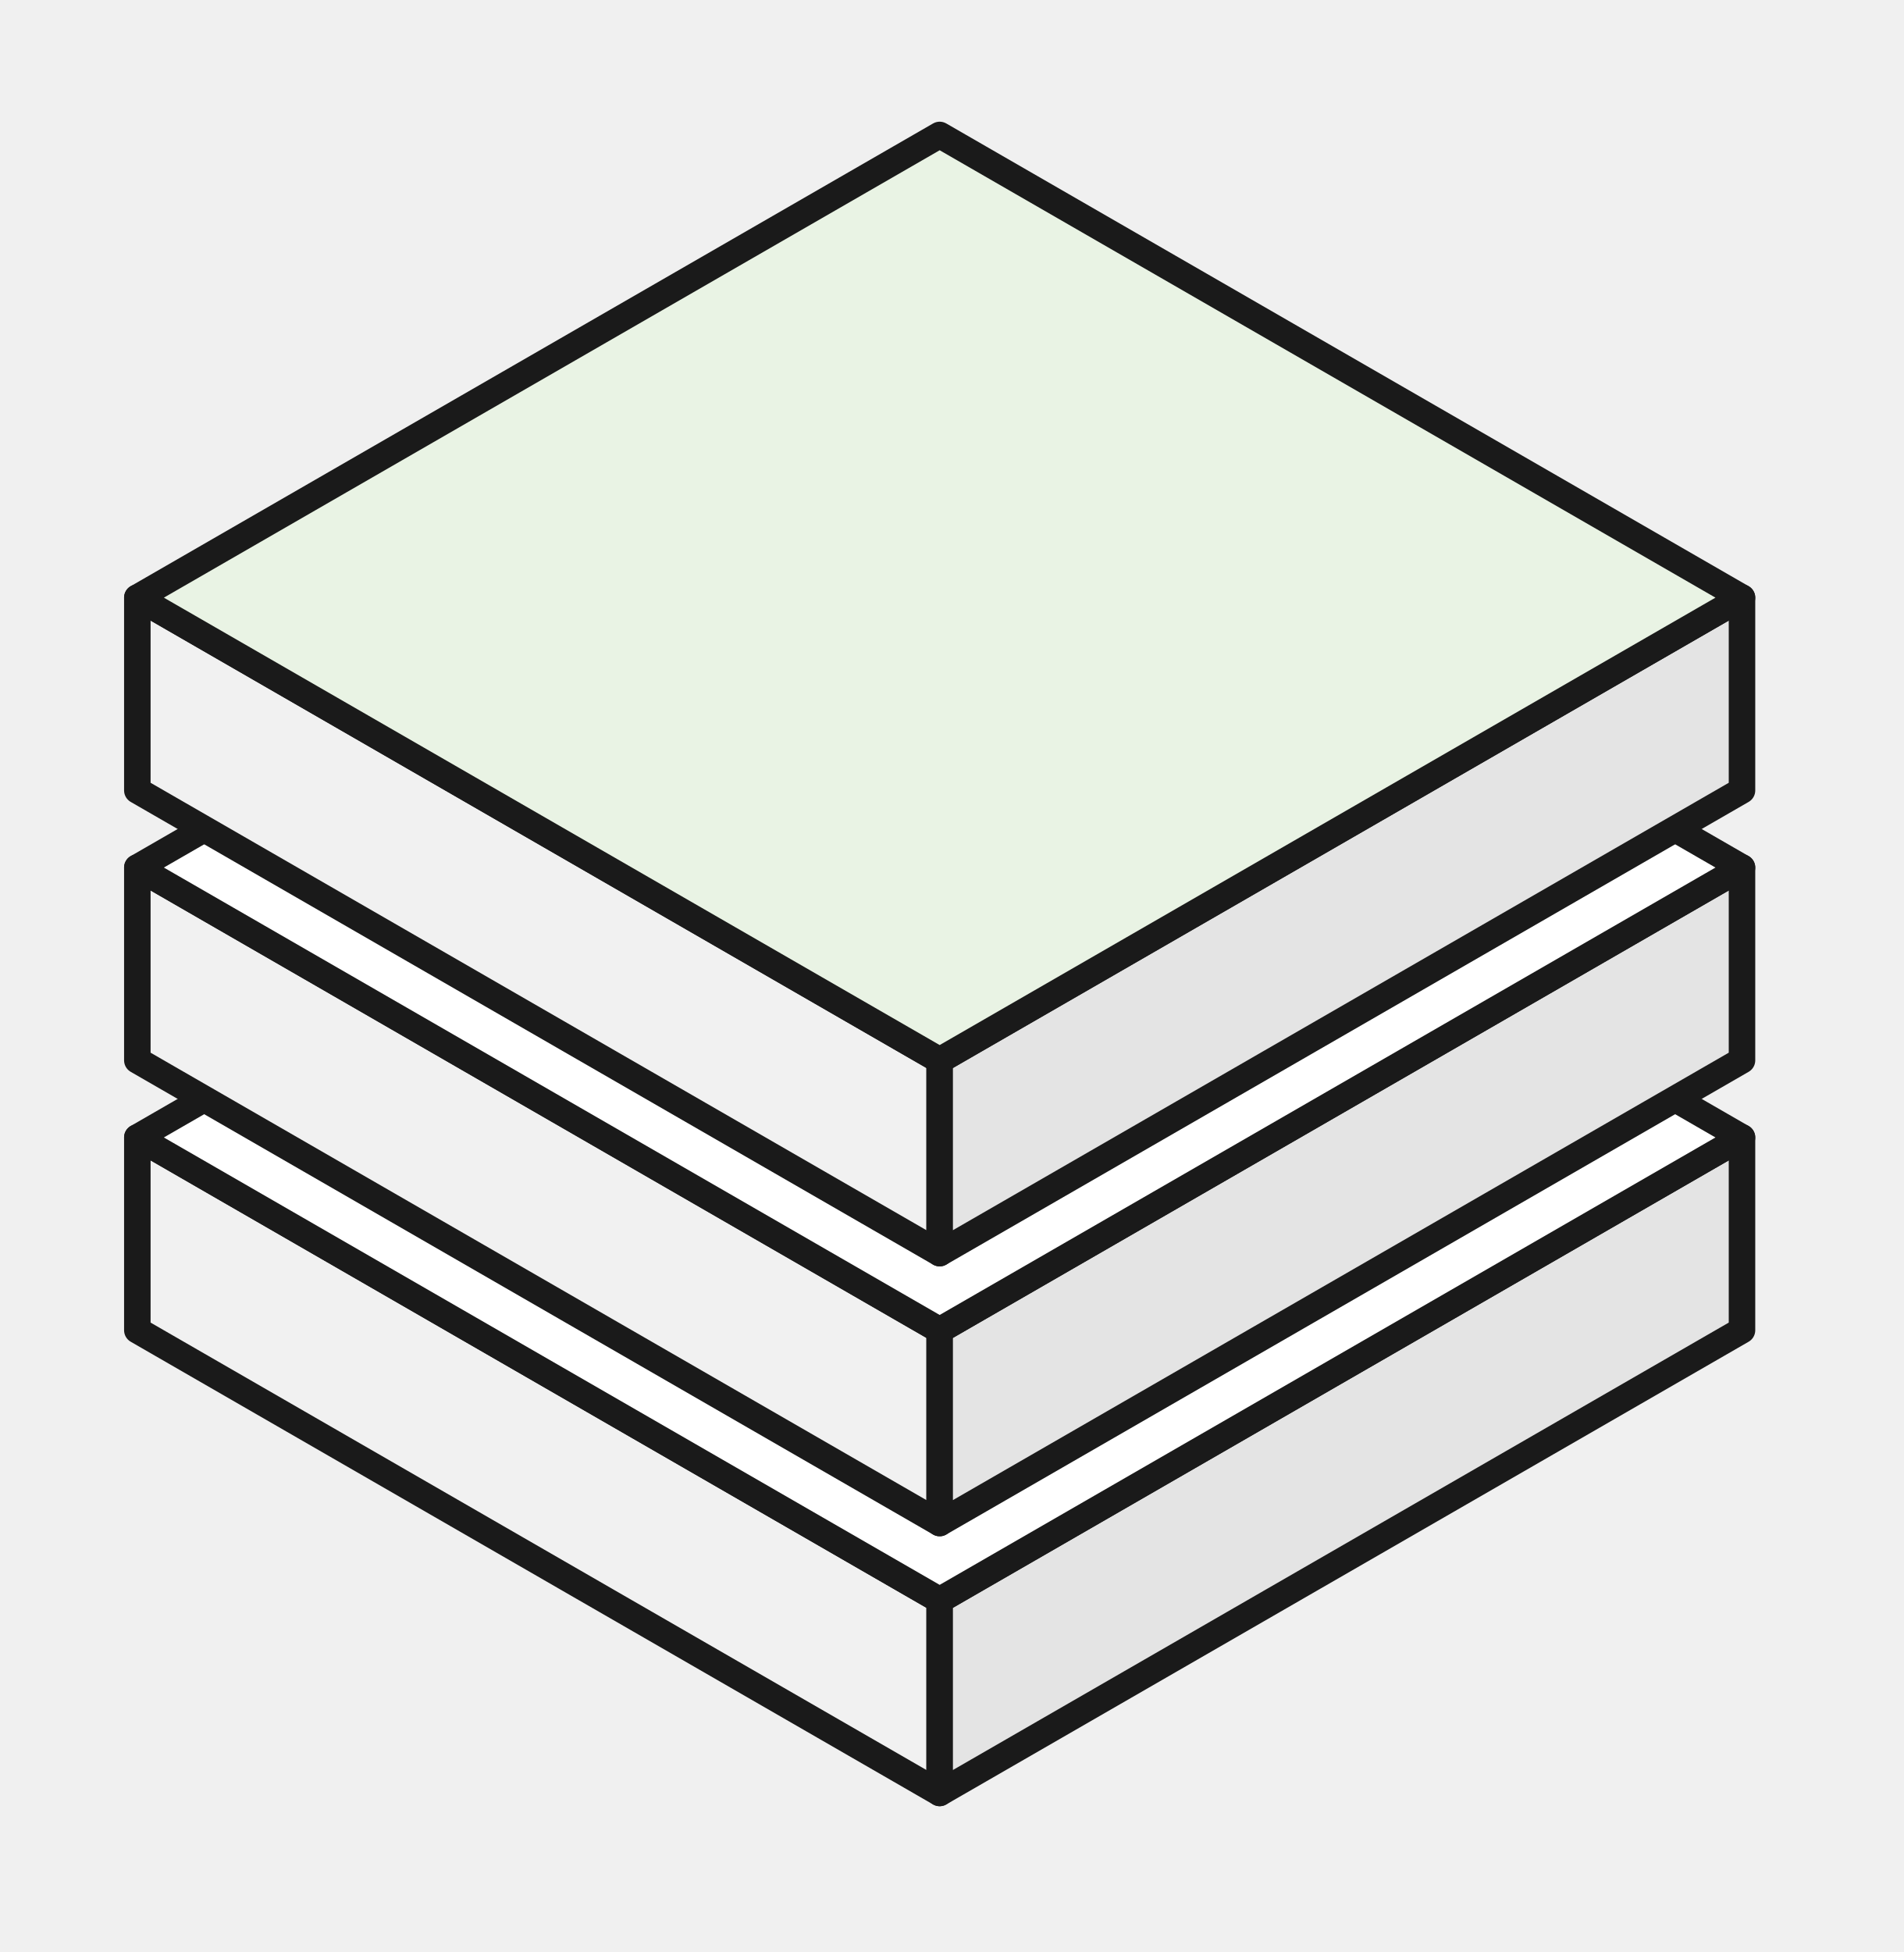
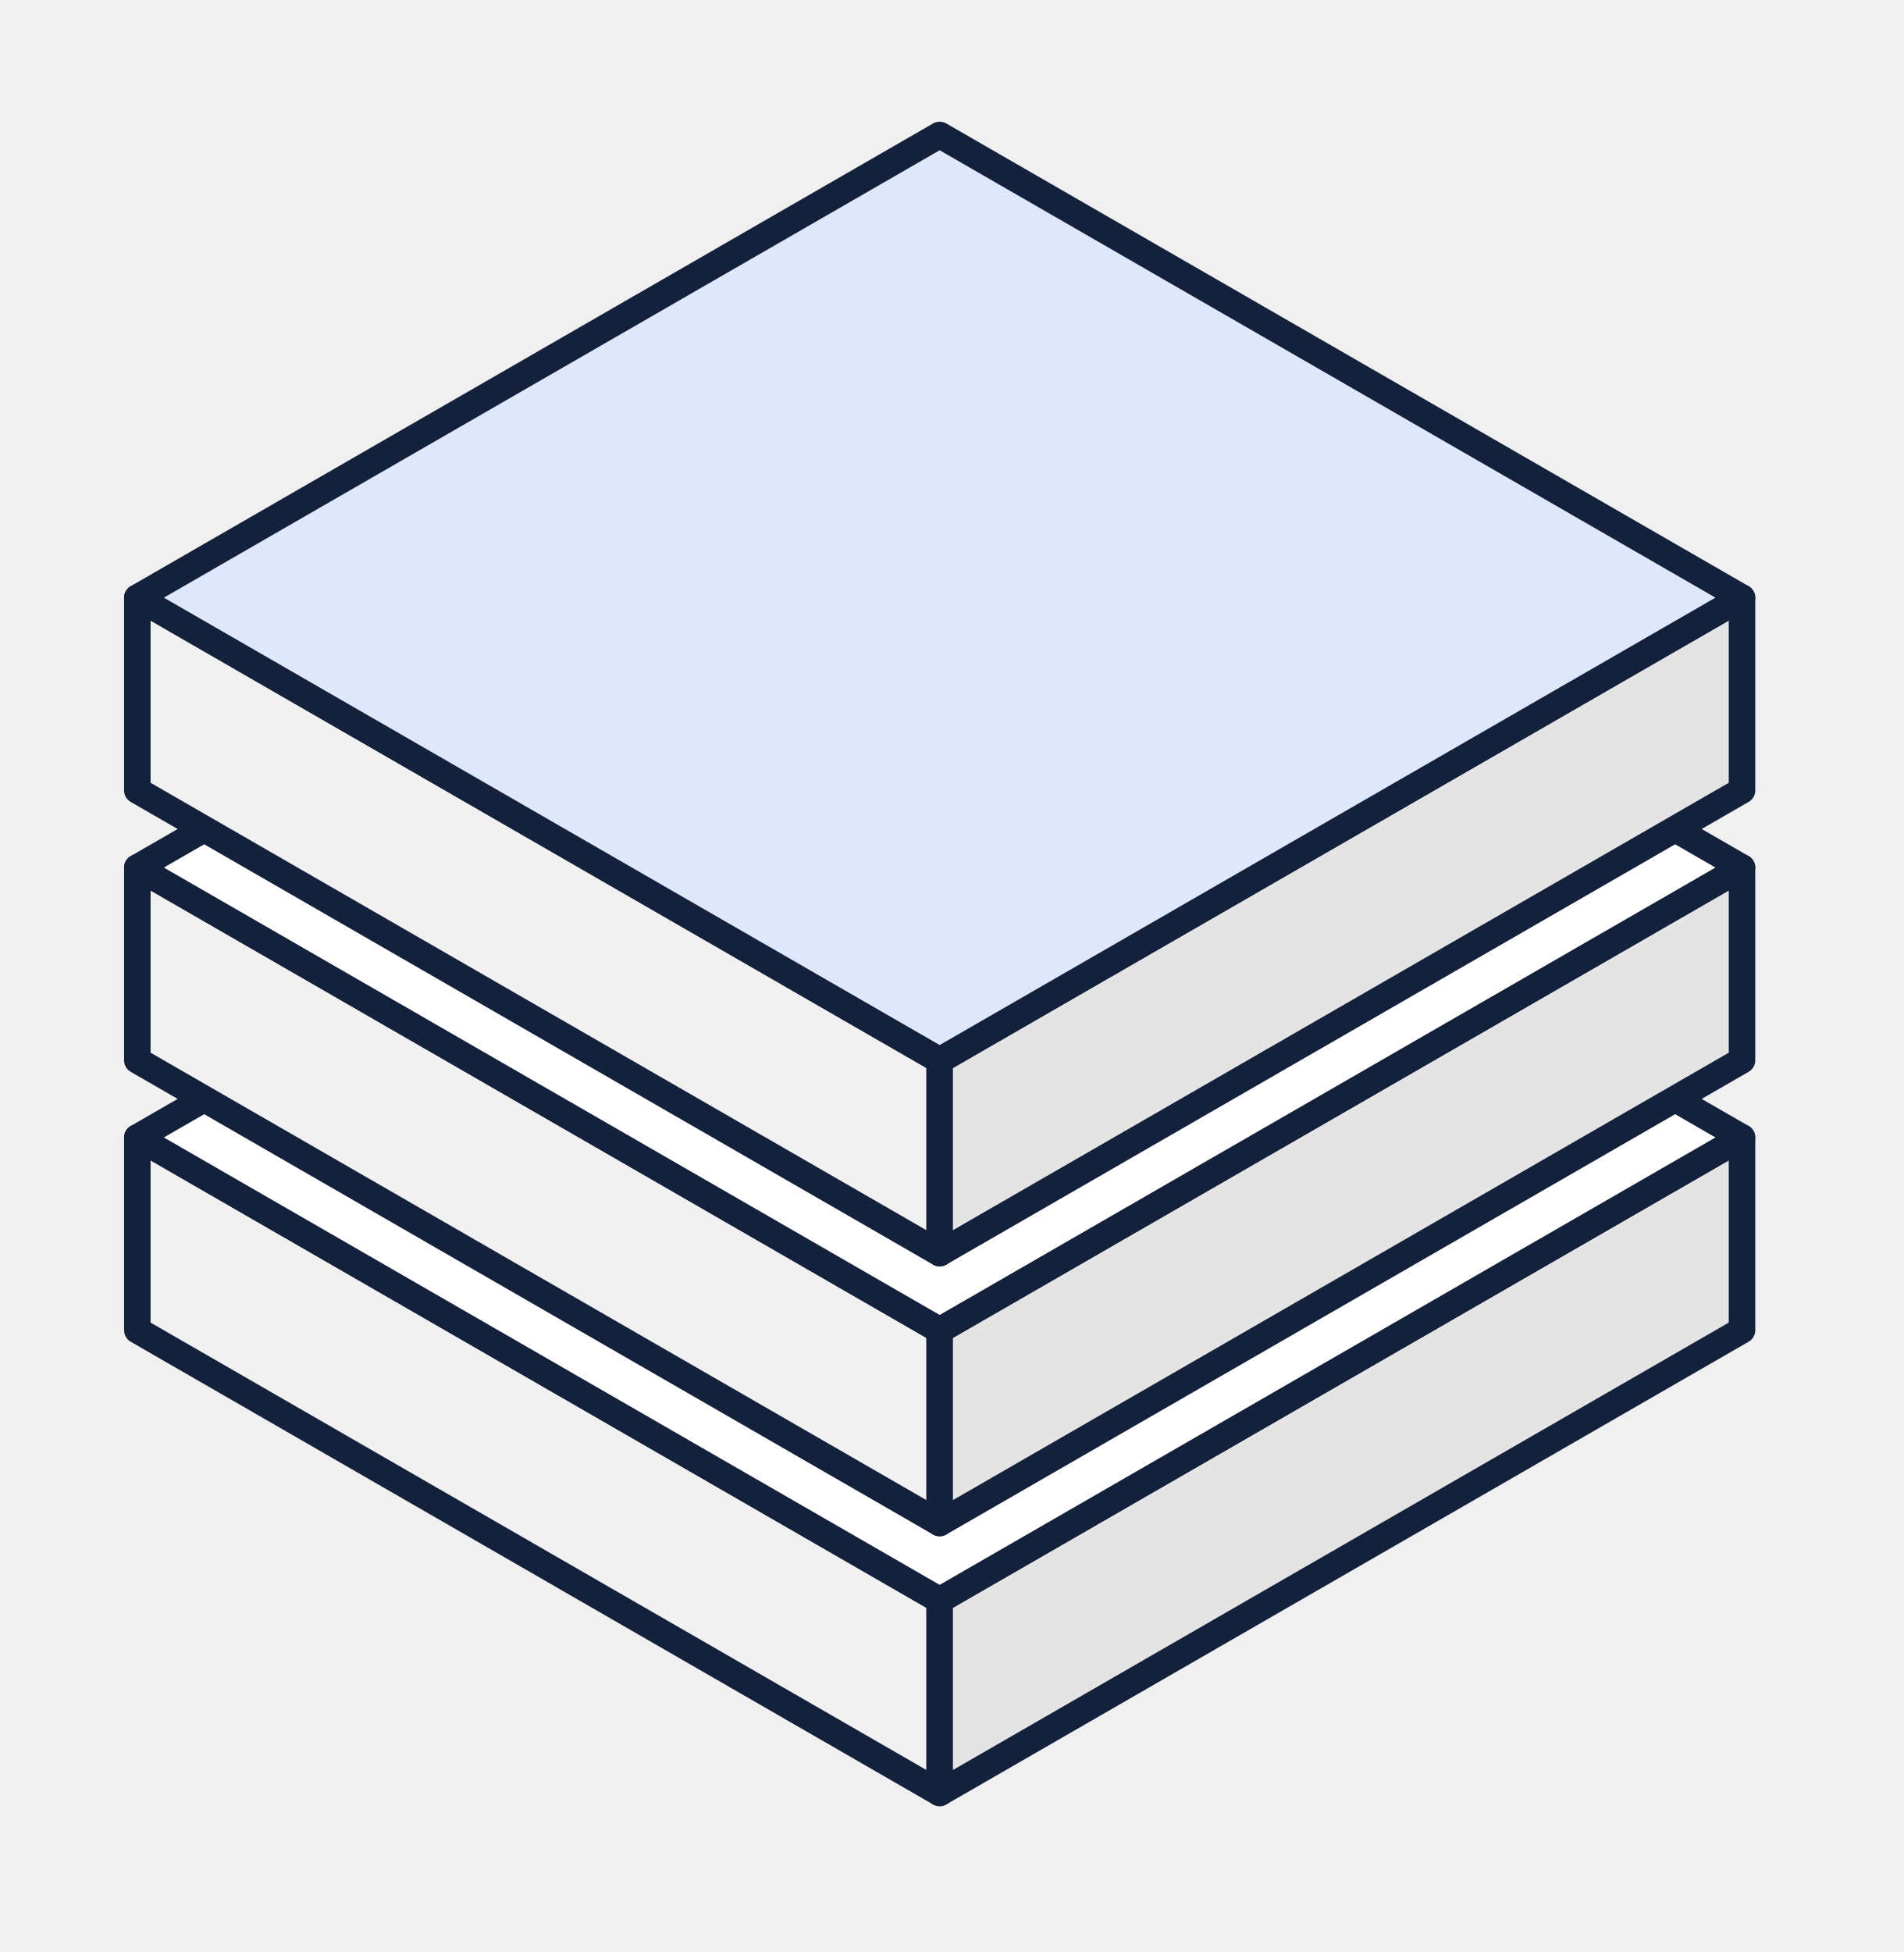
<svg xmlns="http://www.w3.org/2000/svg" viewBox="-39 -36 79 81">
-   <polygon points="-33.3,19.2 0.0,38.4 0.0,30.4 -33.3,11.2" fill="#f1f1f1" stroke="#1a1a1a" stroke-width="1.1" stroke-linejoin="round" />
-   <polygon points="33.3,19.2 0.0,38.4 0.0,30.4 33.3,11.2" fill="#e4e4e4" stroke="#1a1a1a" stroke-width="1.1" stroke-linejoin="round" />
-   <polygon points="0.0,-8.0 33.3,11.2 0.0,30.4 -33.3,11.2" fill="#fff" stroke="#1a1a1a" stroke-width="1.1" stroke-linejoin="round" />
-   <polygon points="-33.3,8.0 0.0,27.2 0.0,19.2 -33.3,0.0" fill="#f1f1f1" stroke="#1a1a1a" stroke-width="1.1" stroke-linejoin="round" />
-   <polygon points="33.3,8.0 0.0,27.2 0.0,19.2 33.3,0.0" fill="#e4e4e4" stroke="#1a1a1a" stroke-width="1.1" stroke-linejoin="round" />
-   <polygon points="0.0,-19.2 33.3,0.0 0.0,19.2 -33.3,0.0" fill="#fff" stroke="#1a1a1a" stroke-width="1.1" stroke-linejoin="round" />
-   <polygon points="-33.3,-3.2 0.0,16.0 0.0,8.0 -33.3,-11.2" fill="#f1f1f1" stroke="#1a1a1a" stroke-width="1.1" stroke-linejoin="round" />
-   <polygon points="33.3,-3.2 0.0,16.0 0.0,8.0 33.3,-11.2" fill="#e4e4e4" stroke="#1a1a1a" stroke-width="1.1" stroke-linejoin="round" />
-   <polygon points="0.0,-30.4 33.3,-11.2 0.0,8.0 -33.3,-11.2" fill="#e9f3e4" stroke="#1a1a1a" stroke-width="1.1" stroke-linejoin="round" />
+   <polygon points="-33.3,19.2 0.0,38.4 0.0,30.4 -33.3,11.2" fill="#f1f1f1" stroke="#14213d" stroke-width="1.1" stroke-linejoin="round" />
+   <polygon points="33.3,19.2 0.0,38.4 0.0,30.4 33.3,11.2" fill="#e4e4e4" stroke="#14213d" stroke-width="1.1" stroke-linejoin="round" />
+   <polygon points="0.0,-8.0 33.3,11.2 0.0,30.4 -33.3,11.2" fill="#fff" stroke="#14213d" stroke-width="1.1" stroke-linejoin="round" />
+   <polygon points="-33.3,8.0 0.0,27.2 0.0,19.2 -33.3,0.0" fill="#f1f1f1" stroke="#14213d" stroke-width="1.1" stroke-linejoin="round" />
+   <polygon points="33.3,8.0 0.0,27.2 0.0,19.2 33.3,0.0" fill="#e4e4e4" stroke="#14213d" stroke-width="1.1" stroke-linejoin="round" />
+   <polygon points="0.0,-19.2 33.3,0.0 0.0,19.2 -33.3,0.0" fill="#fff" stroke="#14213d" stroke-width="1.1" stroke-linejoin="round" />
+   <polygon points="-33.3,-3.2 0.0,16.0 0.0,8.0 -33.3,-11.2" fill="#f1f1f1" stroke="#14213d" stroke-width="1.1" stroke-linejoin="round" />
+   <polygon points="33.3,-3.2 0.0,16.0 0.0,8.0 33.3,-11.2" fill="#e4e4e4" stroke="#14213d" stroke-width="1.1" stroke-linejoin="round" />
+   <polygon points="0.0,-30.4 33.3,-11.2 0.0,8.0 -33.3,-11.2" fill="#dfe8fa" stroke="#14213d" stroke-width="1.1" stroke-linejoin="round" />
</svg>
